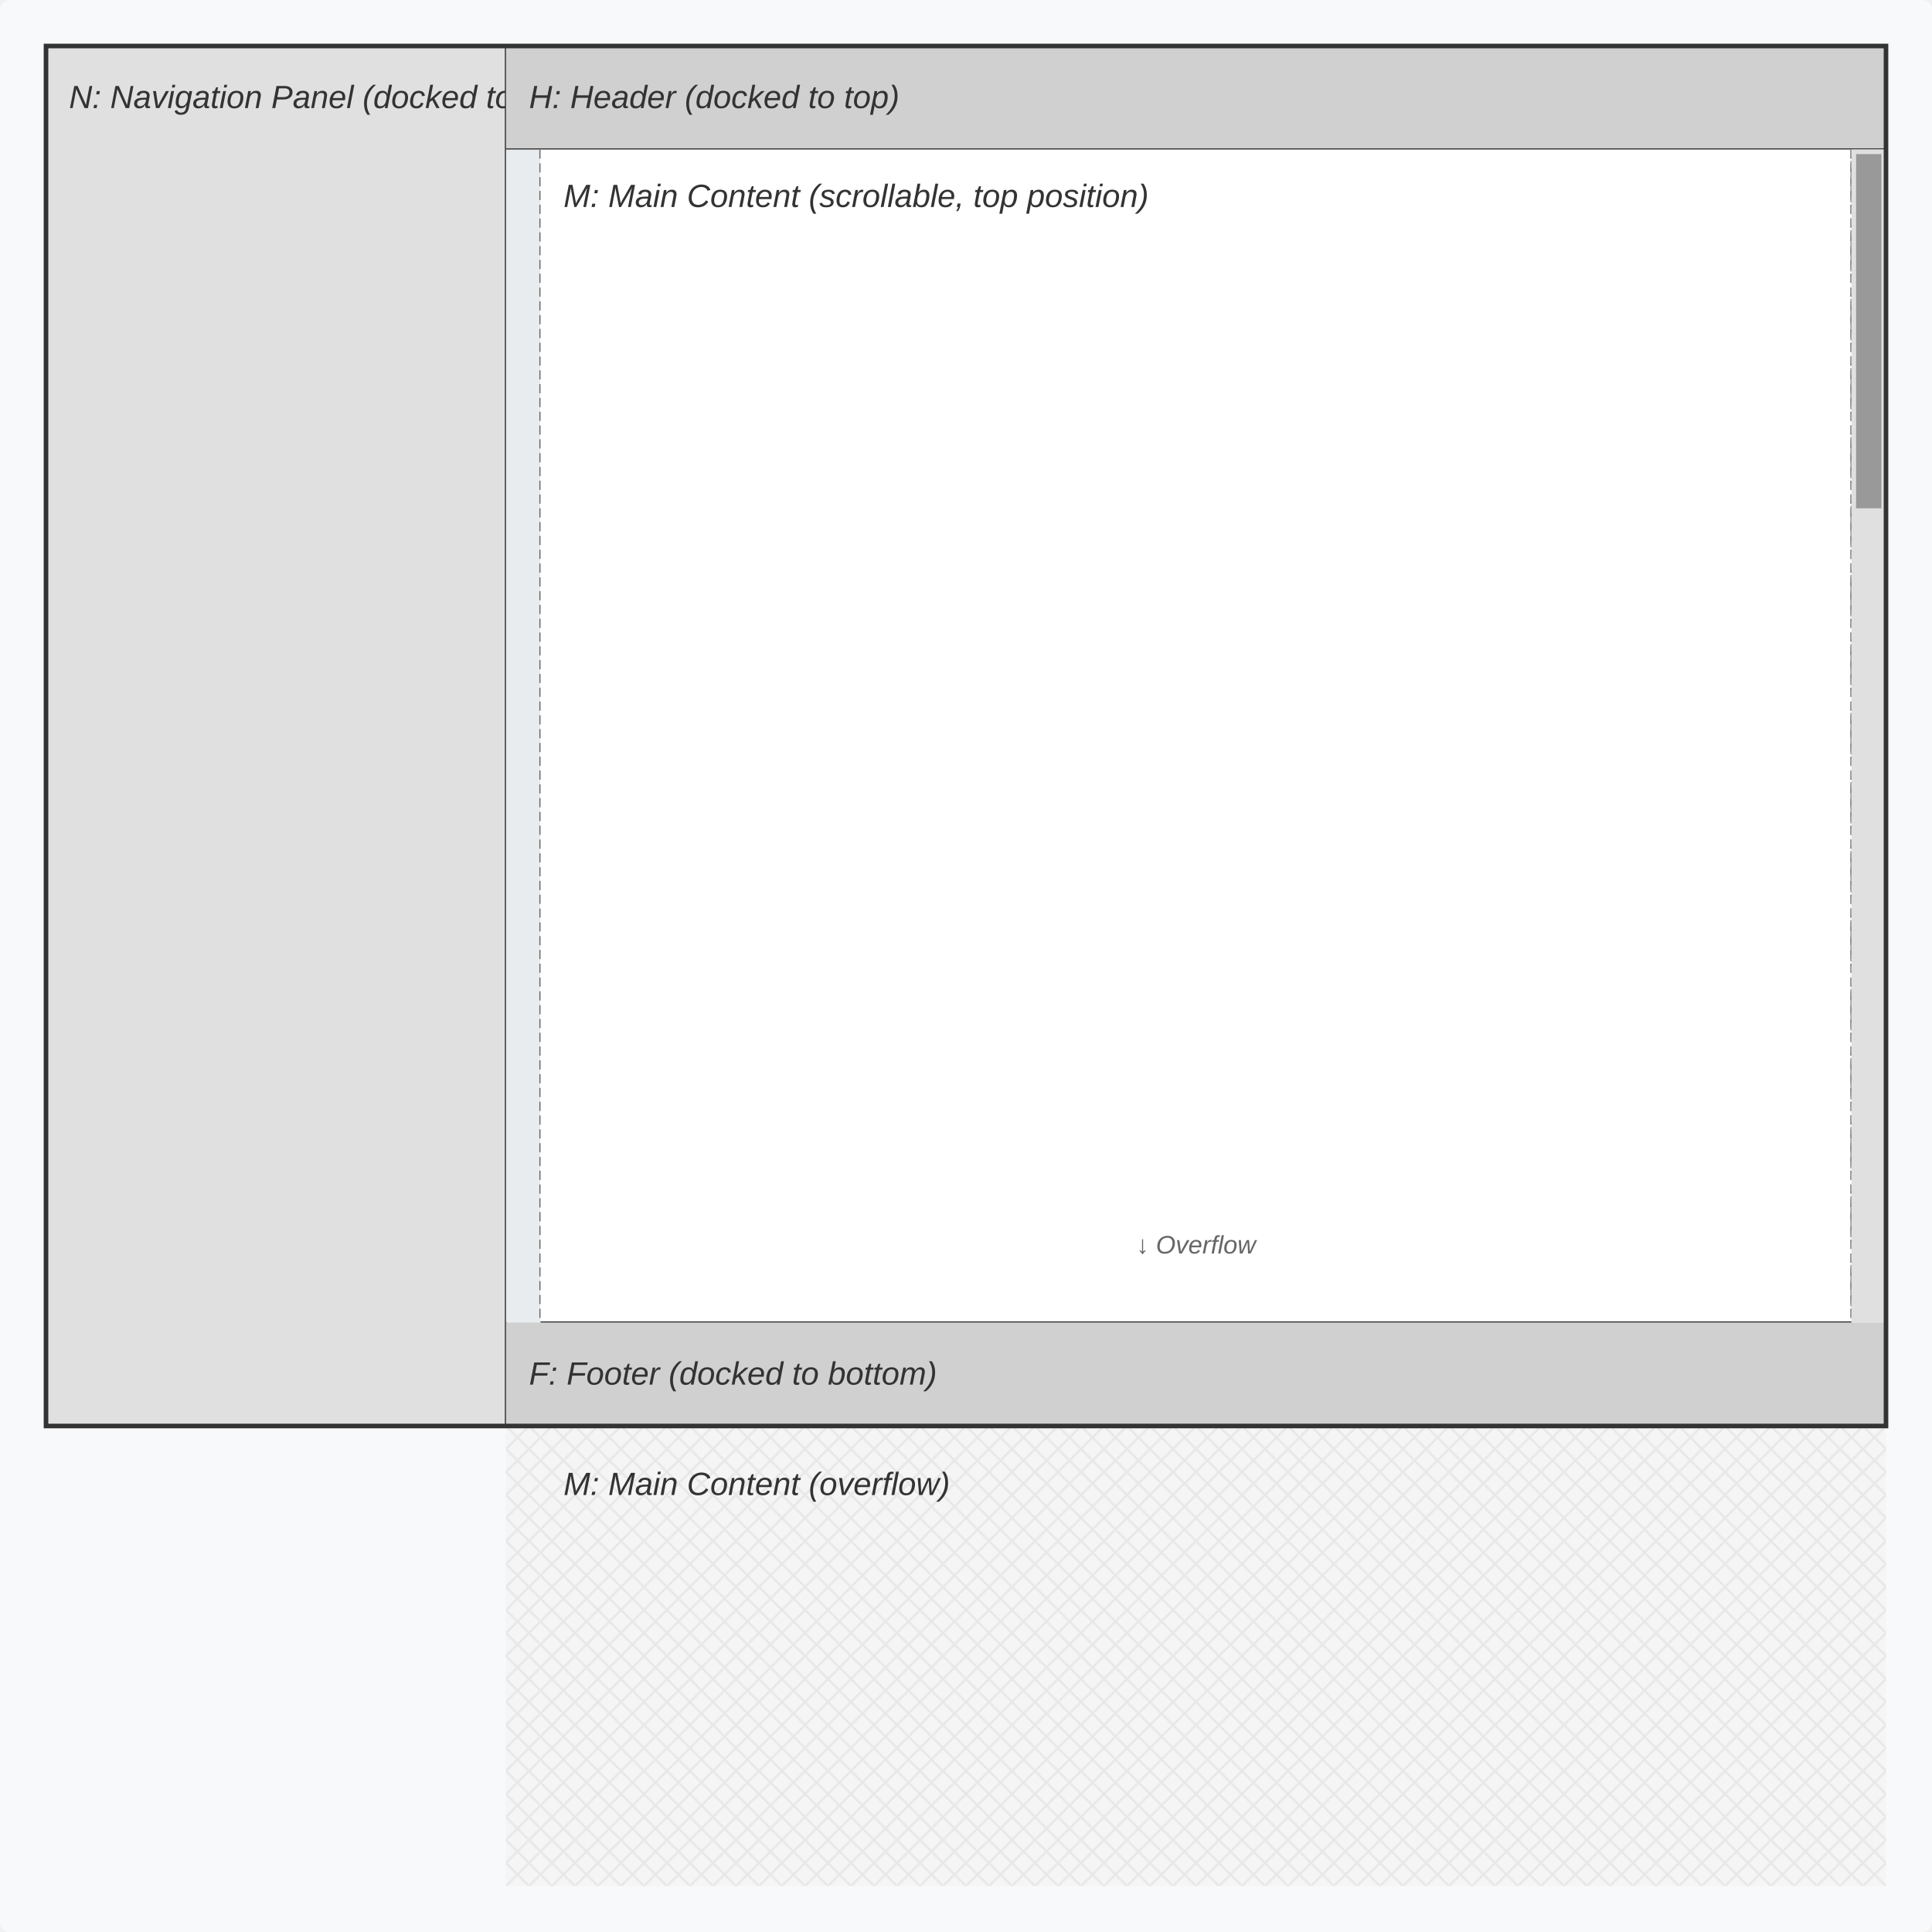
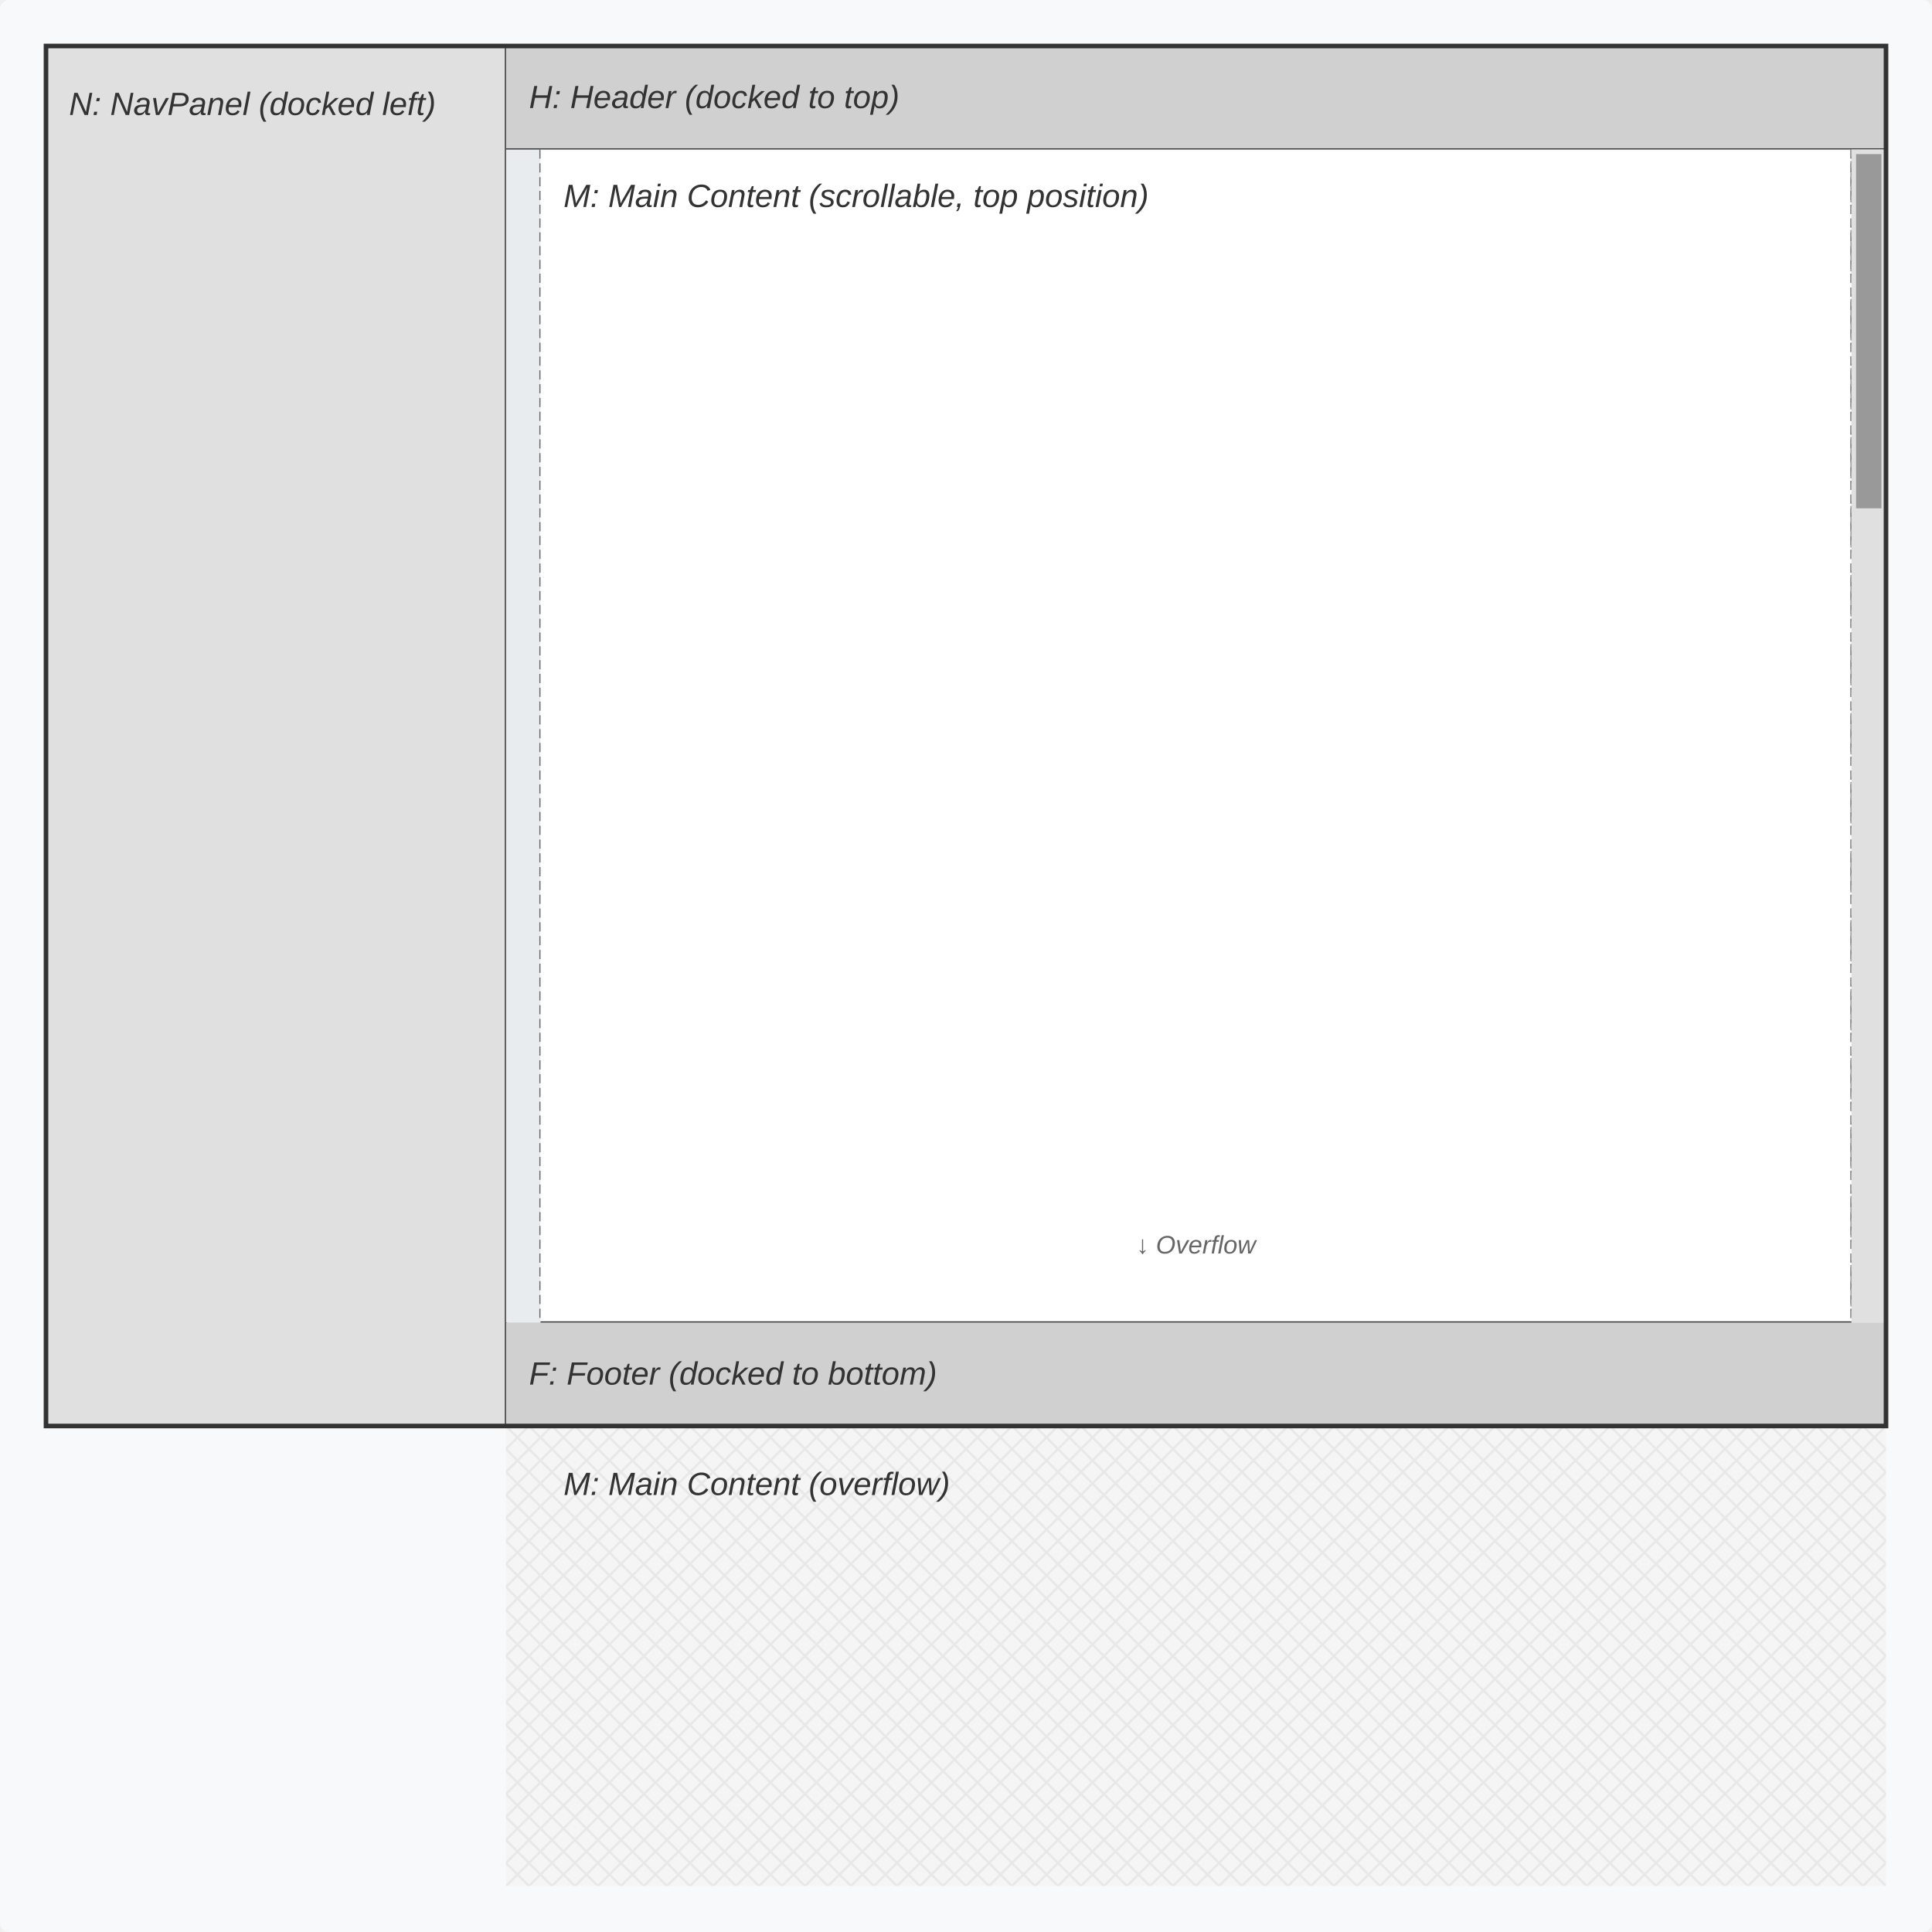
<svg xmlns="http://www.w3.org/2000/svg" viewBox="0 0 840 840" width="840" height="840">
  <defs>
    <style>
      /* Backgrounds */
      .container-bg { fill: #f8f9fa; }
      .gutter { fill: #e9ecef; }
      
      /* Blocks - FILL ONLY, NO STROKE */
      .header { fill: #d0d0d0; }
      .nav { fill: #e0e0e0; }
      .content { fill: #ffffff; }
      .footer { fill: #d0d0d0; }
      .overflow-bg { fill: url(#overflowPattern); }
      
      /* Borders */
      .main-screen-border { stroke: #333; stroke-width: 2; fill: none; }
      .block-border { stroke: #333; stroke-width: 1; fill: none; }
      .gutter-edge { stroke: #666; stroke-width: 1; stroke-dasharray: 4,2; fill: none; }
      
      /* Scrollbar */
      .scrollbar { fill: #999; }
      .scrollbar-border { stroke: #999; stroke-width: 1; stroke-dasharray: 3,2; fill: none; }
      
      /* Text */
      .text { font-family: Arial, sans-serif; font-size: 14px; fill: #333; text-anchor: start; font-style: italic; }
      .text-overflow { font-family: Arial, sans-serif; font-size: 11px; fill: #666; text-anchor: middle; font-style: italic; }
      .text-center { font-family: Arial, sans-serif; font-size: 14px; fill: #666; text-anchor: middle; font-style: italic; }
    </style>
    <pattern id="overflowPattern" patternUnits="userSpaceOnUse" width="10" height="10">
      <rect width="10" height="10" fill="#f5f5f5" />
      <path d="M 0,0 L 10,10 M 10,0 L 0,10" stroke="#e8e8e8" stroke-width="1" fill="none" />
    </pattern>
  </defs>
  <rect class="container-bg" x="0" y="0" width="840" height="840" rx="4" />
  <rect class="nav" x="20" y="20" width="200" height="600" />
  <line class="block-border" x1="220" y1="20" x2="220" y2="620" />
-   <text class="text" x="30" y="47">N: Navigation Panel (docked to left)</text>
+   <text class="text" x="30" y="50">N: NavPanel (docked left)</text>
  <rect class="header" x="220" y="20" width="600" height="45" />
  <line class="block-border" x1="220" y1="65" x2="820" y2="65" />
  <text class="text" x="230" y="47">H: Header (docked to top)</text>
  <rect class="gutter" x="220" y="65" width="15" height="510" />
  <line class="gutter-edge" x1="235" y1="65" x2="235" y2="575" />
  <rect class="content" x="235" y="65" width="570" height="510" />
  <text class="text" x="245" y="90">M: Main Content (scrollable, top position)</text>
  <text class="text-overflow" x="520" y="545">↓ Overflow</text>
  <line class="gutter-edge" x1="805" y1="65" x2="805" y2="575" />
  <rect class="gutter" x="805" y="65" width="15" height="510" />
  <line class="block-border" x1="235" y1="575" x2="805" y2="575" />
  <rect class="footer" x="220" y="575" width="600" height="45" />
  <text class="text" x="230" y="602">F: Footer (docked to bottom)</text>
  <line class="scrollbar-border" x1="805" y1="65" x2="805" y2="575" />
  <rect fill="#e0e0e0" x="805" y="65" width="15" height="510" />
  <rect class="scrollbar" x="807" y="67" width="11" height="154" />
  <rect class="gutter overflow-bg" x="220" y="620" width="15" height="200" />
  <rect class="content overflow-bg" x="235" y="620" width="570" height="200" />
  <text class="text" x="245" y="650">M: Main Content (overflow)</text>
  <rect class="gutter overflow-bg" x="805" y="620" width="15" height="200" />
  <rect class="main-screen-border" x="20" y="20" width="800" height="600" />
</svg>
